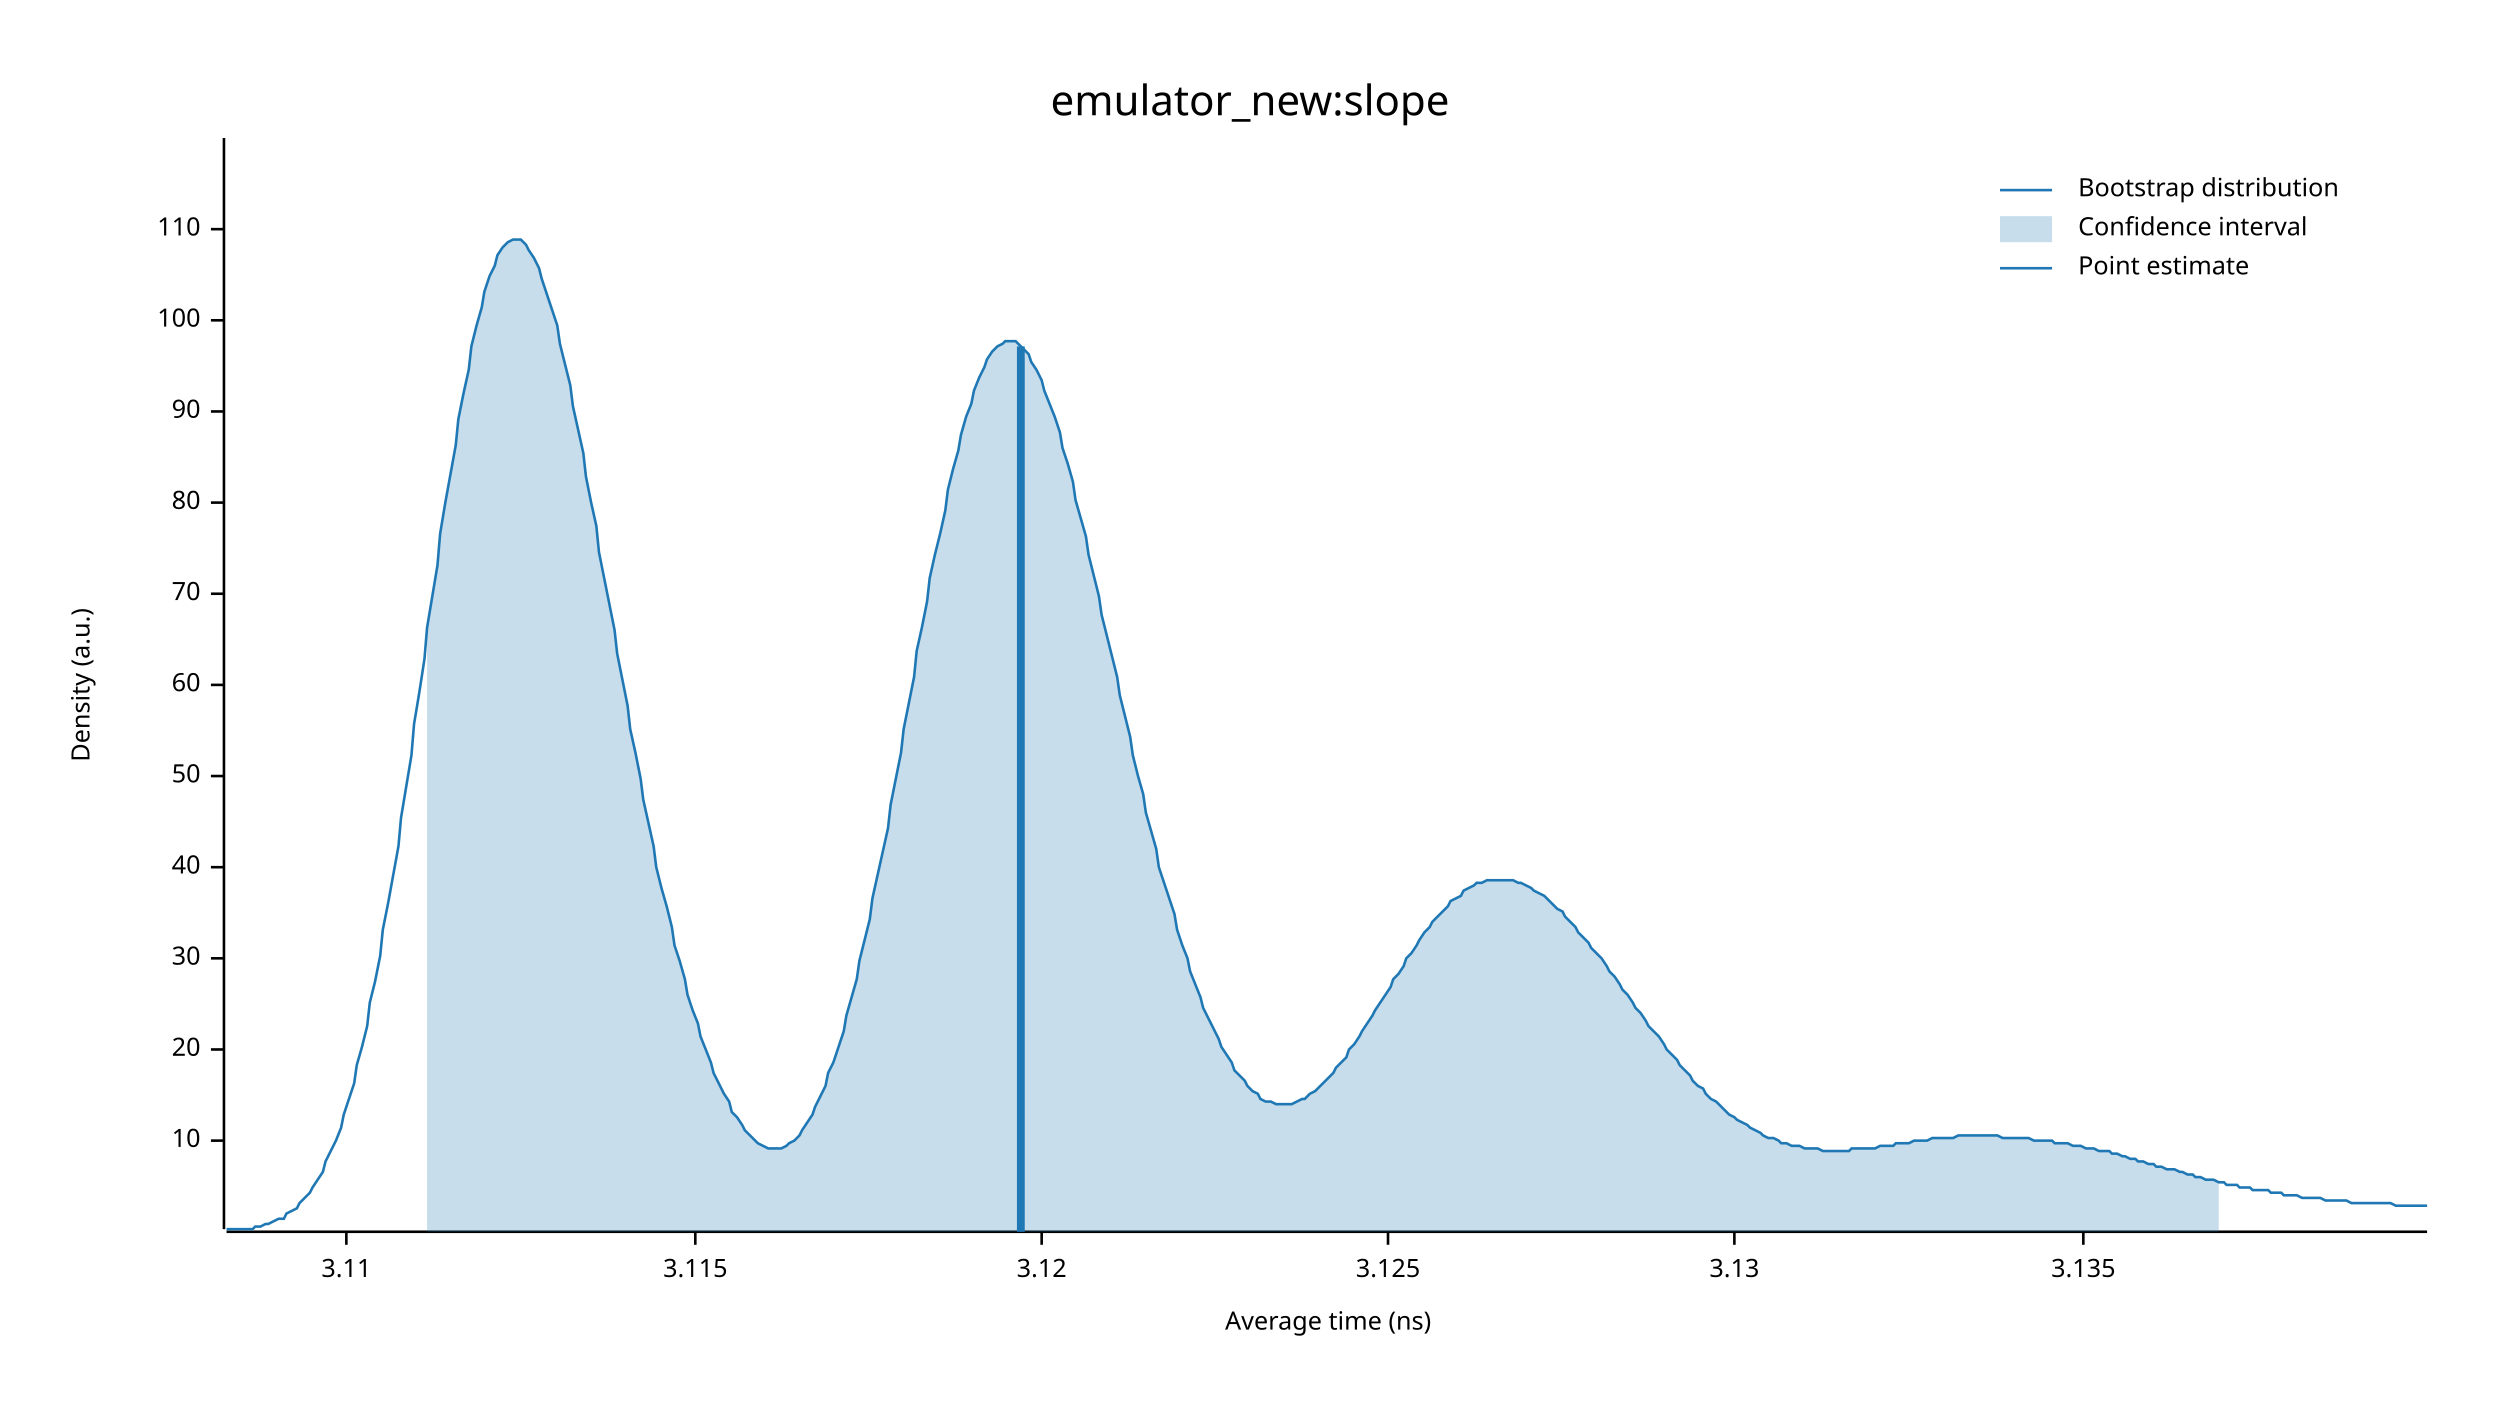
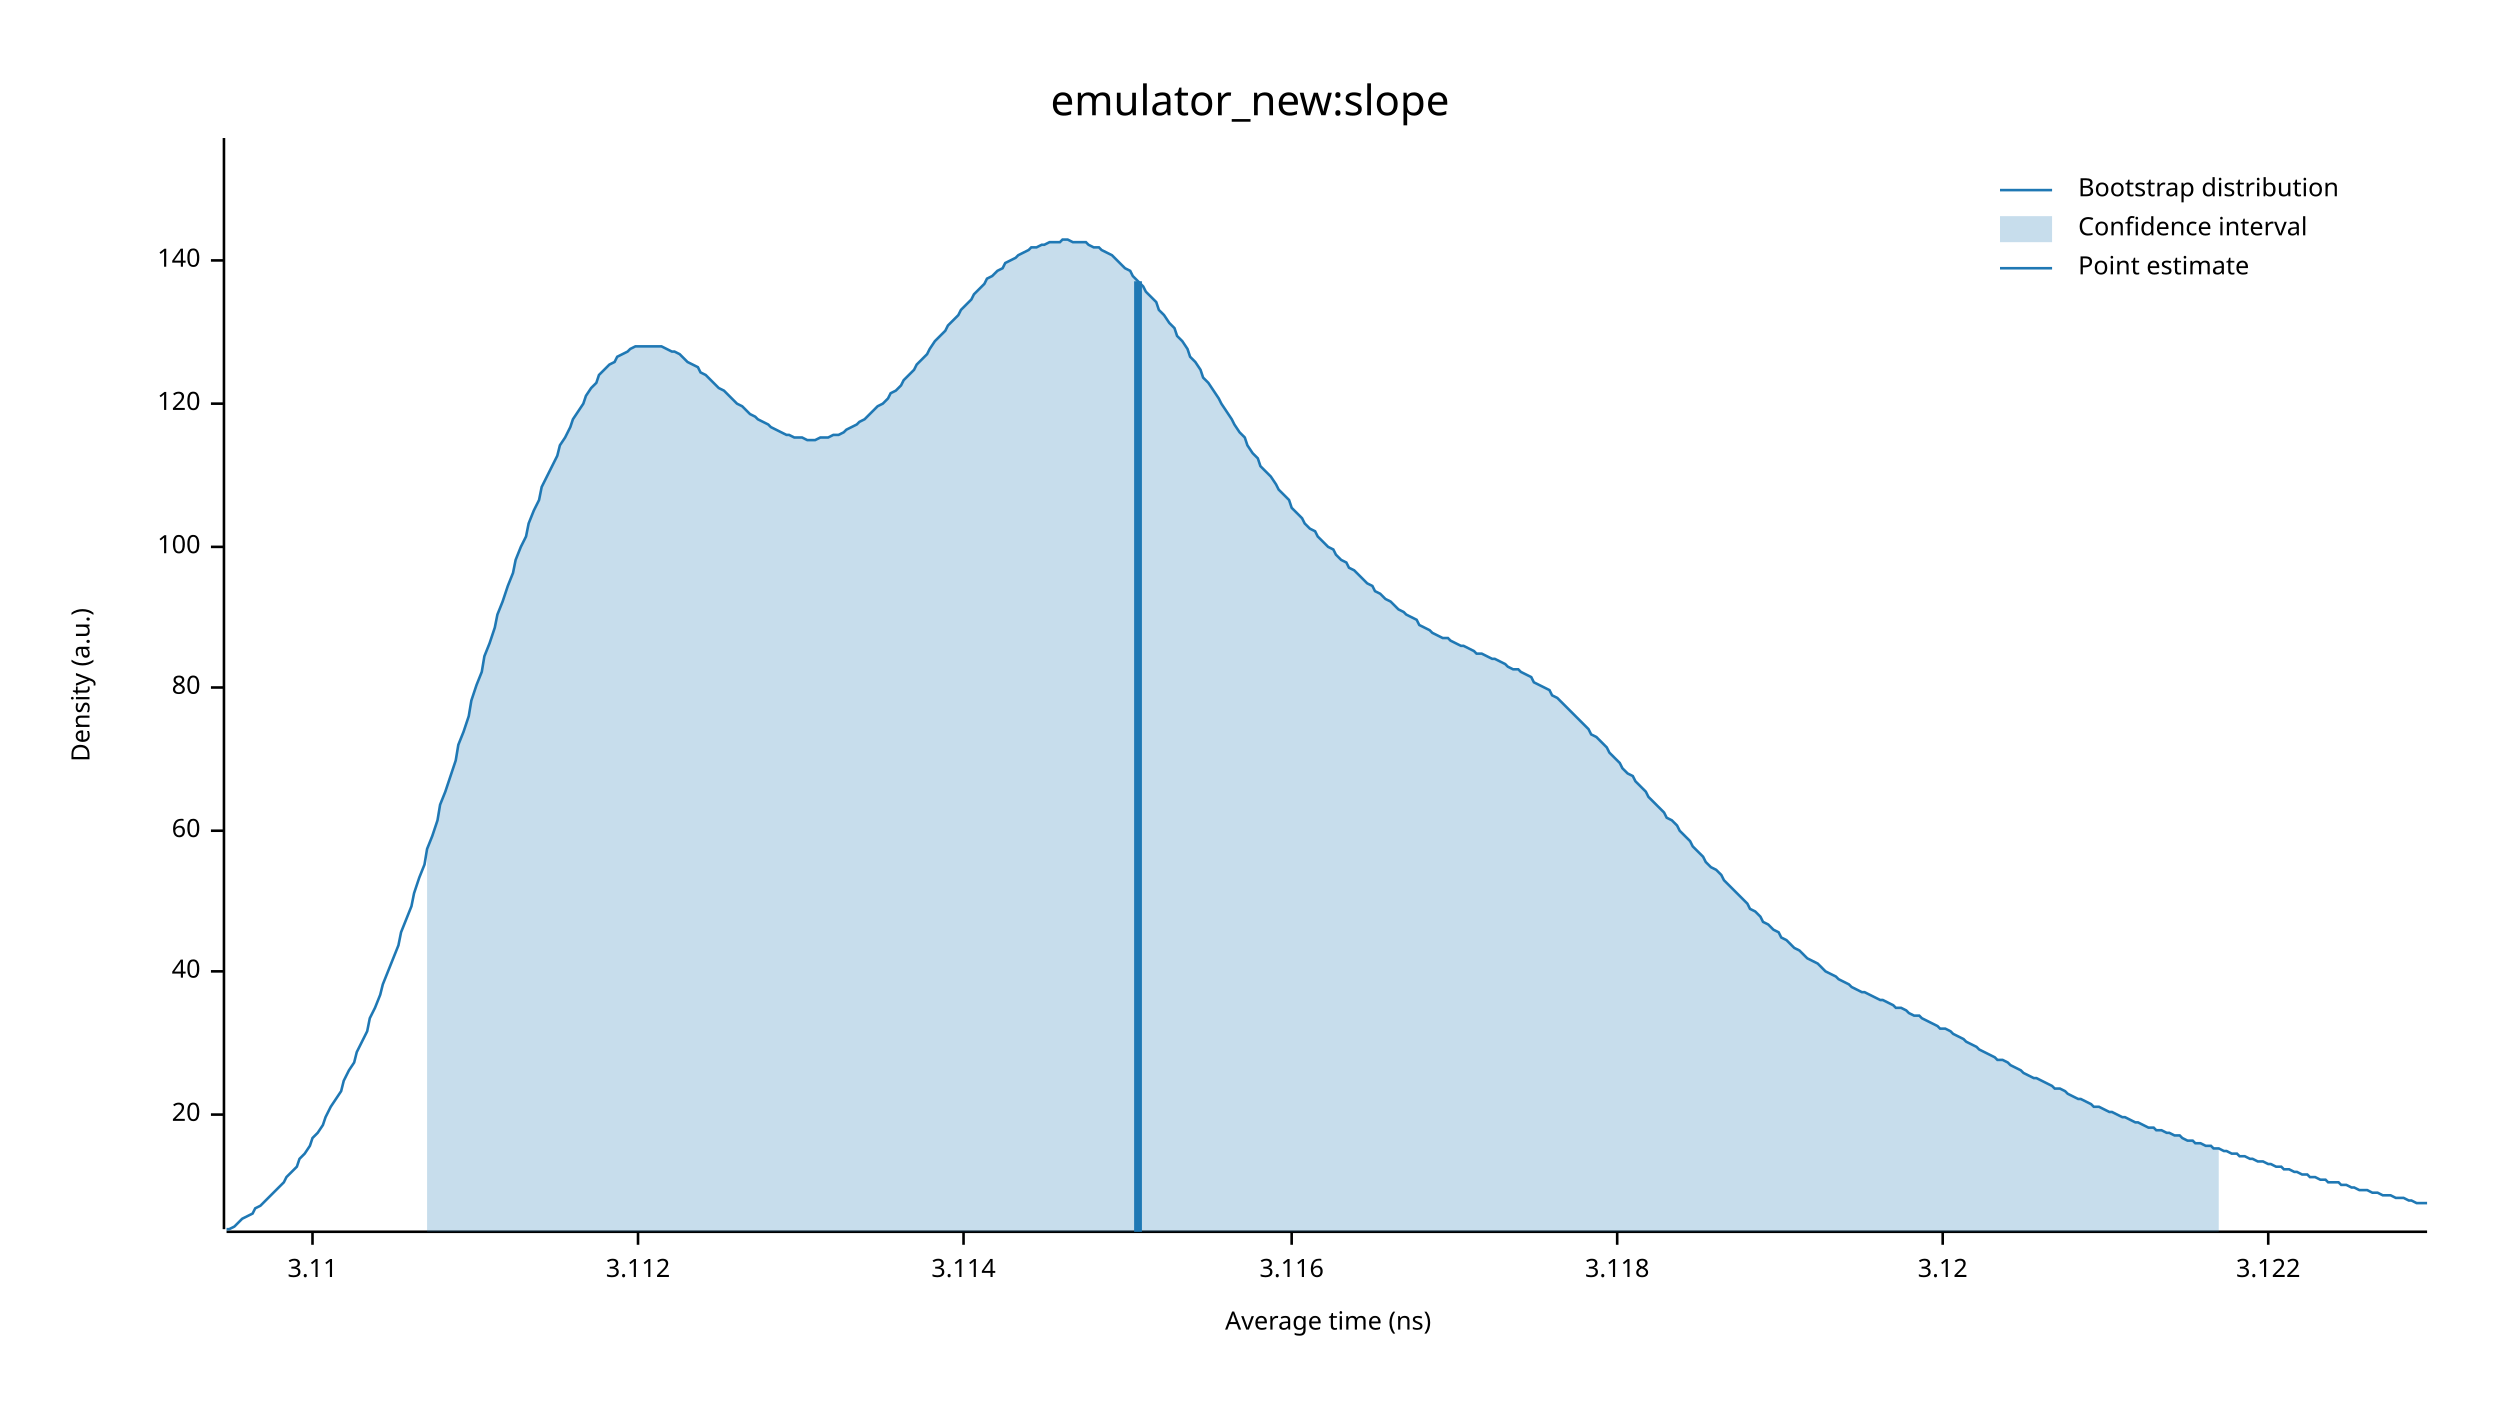
<svg xmlns="http://www.w3.org/2000/svg" width="960" height="540" viewBox="0 0 960 540">
  <text x="480" y="32" dy="0.76em" text-anchor="middle" font-family="sans-serif" font-size="16.129" opacity="1" fill="#000000">
emulator_new:slope
</text>
  <text x="27" y="263" dy="0.76em" text-anchor="middle" font-family="sans-serif" font-size="9.677" opacity="1" fill="#000000" transform="rotate(270, 27, 263)">
Density (a.u.)
</text>
  <text x="510" y="513" dy="-0.5ex" text-anchor="middle" font-family="sans-serif" font-size="9.677" opacity="1" fill="#000000">
Average time (ns)
</text>
  <polyline fill="none" opacity="1" stroke="#000000" stroke-width="1" points="86,53 86,472 " />
-   <text x="77" y="438" dy="0.5ex" text-anchor="end" font-family="sans-serif" font-size="9.677" opacity="1" fill="#000000">
- 10
- </text>
-   <polyline fill="none" opacity="1" stroke="#000000" stroke-width="1" points="81,438 86,438 " />
-   <text x="77" y="403" dy="0.5ex" text-anchor="end" font-family="sans-serif" font-size="9.677" opacity="1" fill="#000000">
+   <text x="77" y="428" dy="0.5ex" text-anchor="end" font-family="sans-serif" font-size="9.677" opacity="1" fill="#000000">
20
</text>
-   <polyline fill="none" opacity="1" stroke="#000000" stroke-width="1" points="81,403 86,403 " />
-   <text x="77" y="368" dy="0.5ex" text-anchor="end" font-family="sans-serif" font-size="9.677" opacity="1" fill="#000000">
- 30
- </text>
-   <polyline fill="none" opacity="1" stroke="#000000" stroke-width="1" points="81,368 86,368 " />
-   <text x="77" y="333" dy="0.5ex" text-anchor="end" font-family="sans-serif" font-size="9.677" opacity="1" fill="#000000">
+   <polyline fill="none" opacity="1" stroke="#000000" stroke-width="1" points="81,428 86,428 " />
+   <text x="77" y="373" dy="0.5ex" text-anchor="end" font-family="sans-serif" font-size="9.677" opacity="1" fill="#000000">
40
</text>
-   <polyline fill="none" opacity="1" stroke="#000000" stroke-width="1" points="81,333 86,333 " />
-   <text x="77" y="298" dy="0.5ex" text-anchor="end" font-family="sans-serif" font-size="9.677" opacity="1" fill="#000000">
- 50
- </text>
-   <polyline fill="none" opacity="1" stroke="#000000" stroke-width="1" points="81,298 86,298 " />
-   <text x="77" y="263" dy="0.5ex" text-anchor="end" font-family="sans-serif" font-size="9.677" opacity="1" fill="#000000">
+   <polyline fill="none" opacity="1" stroke="#000000" stroke-width="1" points="81,373 86,373 " />
+   <text x="77" y="319" dy="0.5ex" text-anchor="end" font-family="sans-serif" font-size="9.677" opacity="1" fill="#000000">
60
</text>
-   <polyline fill="none" opacity="1" stroke="#000000" stroke-width="1" points="81,263 86,263 " />
-   <text x="77" y="228" dy="0.5ex" text-anchor="end" font-family="sans-serif" font-size="9.677" opacity="1" fill="#000000">
- 70
- </text>
-   <polyline fill="none" opacity="1" stroke="#000000" stroke-width="1" points="81,228 86,228 " />
-   <text x="77" y="193" dy="0.5ex" text-anchor="end" font-family="sans-serif" font-size="9.677" opacity="1" fill="#000000">
+   <polyline fill="none" opacity="1" stroke="#000000" stroke-width="1" points="81,319 86,319 " />
+   <text x="77" y="264" dy="0.5ex" text-anchor="end" font-family="sans-serif" font-size="9.677" opacity="1" fill="#000000">
80
</text>
-   <polyline fill="none" opacity="1" stroke="#000000" stroke-width="1" points="81,193 86,193 " />
-   <text x="77" y="158" dy="0.5ex" text-anchor="end" font-family="sans-serif" font-size="9.677" opacity="1" fill="#000000">
- 90
- </text>
-   <polyline fill="none" opacity="1" stroke="#000000" stroke-width="1" points="81,158 86,158 " />
-   <text x="77" y="123" dy="0.5ex" text-anchor="end" font-family="sans-serif" font-size="9.677" opacity="1" fill="#000000">
+   <polyline fill="none" opacity="1" stroke="#000000" stroke-width="1" points="81,264 86,264 " />
+   <text x="77" y="210" dy="0.5ex" text-anchor="end" font-family="sans-serif" font-size="9.677" opacity="1" fill="#000000">
100
</text>
-   <polyline fill="none" opacity="1" stroke="#000000" stroke-width="1" points="81,123 86,123 " />
-   <text x="77" y="88" dy="0.5ex" text-anchor="end" font-family="sans-serif" font-size="9.677" opacity="1" fill="#000000">
- 110
+   <polyline fill="none" opacity="1" stroke="#000000" stroke-width="1" points="81,210 86,210 " />
+   <text x="77" y="155" dy="0.5ex" text-anchor="end" font-family="sans-serif" font-size="9.677" opacity="1" fill="#000000">
+ 120
</text>
-   <polyline fill="none" opacity="1" stroke="#000000" stroke-width="1" points="81,88 86,88 " />
+   <polyline fill="none" opacity="1" stroke="#000000" stroke-width="1" points="81,155 86,155 " />
+   <text x="77" y="100" dy="0.5ex" text-anchor="end" font-family="sans-serif" font-size="9.677" opacity="1" fill="#000000">
+ 140
+ </text>
+   <polyline fill="none" opacity="1" stroke="#000000" stroke-width="1" points="81,100 86,100 " />
  <polyline fill="none" opacity="1" stroke="#000000" stroke-width="1" points="87,473 932,473 " />
-   <text x="133" y="483" dy="0.76em" text-anchor="middle" font-family="sans-serif" font-size="9.677" opacity="1" fill="#000000">
+   <text x="120" y="483" dy="0.76em" text-anchor="middle" font-family="sans-serif" font-size="9.677" opacity="1" fill="#000000">
3.11
</text>
-   <polyline fill="none" opacity="1" stroke="#000000" stroke-width="1" points="133,473 133,478 " />
-   <text x="267" y="483" dy="0.76em" text-anchor="middle" font-family="sans-serif" font-size="9.677" opacity="1" fill="#000000">
- 3.115
+   <polyline fill="none" opacity="1" stroke="#000000" stroke-width="1" points="120,473 120,478 " />
+   <text x="245" y="483" dy="0.76em" text-anchor="middle" font-family="sans-serif" font-size="9.677" opacity="1" fill="#000000">
+ 3.112
</text>
-   <polyline fill="none" opacity="1" stroke="#000000" stroke-width="1" points="267,473 267,478 " />
-   <text x="400" y="483" dy="0.76em" text-anchor="middle" font-family="sans-serif" font-size="9.677" opacity="1" fill="#000000">
+   <polyline fill="none" opacity="1" stroke="#000000" stroke-width="1" points="245,473 245,478 " />
+   <text x="370" y="483" dy="0.76em" text-anchor="middle" font-family="sans-serif" font-size="9.677" opacity="1" fill="#000000">
+ 3.114
+ </text>
+   <polyline fill="none" opacity="1" stroke="#000000" stroke-width="1" points="370,473 370,478 " />
+   <text x="496" y="483" dy="0.76em" text-anchor="middle" font-family="sans-serif" font-size="9.677" opacity="1" fill="#000000">
+ 3.116
+ </text>
+   <polyline fill="none" opacity="1" stroke="#000000" stroke-width="1" points="496,473 496,478 " />
+   <text x="621" y="483" dy="0.76em" text-anchor="middle" font-family="sans-serif" font-size="9.677" opacity="1" fill="#000000">
+ 3.118
+ </text>
+   <polyline fill="none" opacity="1" stroke="#000000" stroke-width="1" points="621,473 621,478 " />
+   <text x="746" y="483" dy="0.76em" text-anchor="middle" font-family="sans-serif" font-size="9.677" opacity="1" fill="#000000">
3.12
</text>
-   <polyline fill="none" opacity="1" stroke="#000000" stroke-width="1" points="400,473 400,478 " />
-   <text x="533" y="483" dy="0.76em" text-anchor="middle" font-family="sans-serif" font-size="9.677" opacity="1" fill="#000000">
- 3.125
+   <polyline fill="none" opacity="1" stroke="#000000" stroke-width="1" points="746,473 746,478 " />
+   <text x="871" y="483" dy="0.76em" text-anchor="middle" font-family="sans-serif" font-size="9.677" opacity="1" fill="#000000">
+ 3.122
</text>
-   <polyline fill="none" opacity="1" stroke="#000000" stroke-width="1" points="533,473 533,478 " />
-   <text x="666" y="483" dy="0.76em" text-anchor="middle" font-family="sans-serif" font-size="9.677" opacity="1" fill="#000000">
- 3.13
- </text>
-   <polyline fill="none" opacity="1" stroke="#000000" stroke-width="1" points="666,473 666,478 " />
-   <text x="800" y="483" dy="0.76em" text-anchor="middle" font-family="sans-serif" font-size="9.677" opacity="1" fill="#000000">
- 3.135
- </text>
-   <polyline fill="none" opacity="1" stroke="#000000" stroke-width="1" points="800,473 800,478 " />
-   <polyline fill="none" opacity="1" stroke="#1F78B4" stroke-width="1" points="87,472 88,472 90,472 92,472 93,472 95,472 97,472 98,471 100,471 102,470 103,470 105,469 107,468 109,468 110,466 112,465 114,464 115,462 117,460 119,458 120,456 122,453 124,450 125,446 127,442 129,438 131,433 132,428 134,422 136,416 137,409 139,402 141,394 142,385 144,377 146,367 147,357 149,347 151,336 153,325 154,314 156,302 158,290 159,278 161,266 163,253 164,241 166,229 168,217 169,205 171,193 173,182 175,171 176,161 178,151 180,142 181,133 183,125 185,118 186,112 188,106 190,102 191,98 193,95 195,93 197,92 198,92 200,92 202,94 203,96 205,99 207,103 208,107 210,113 212,119 214,125 215,132 217,140 219,148 220,156 222,165 224,174 225,183 227,193 229,202 230,212 232,222 234,232 236,242 237,251 239,261 241,271 242,280 244,289 246,299 247,307 249,316 251,325 252,333 254,341 256,348 258,356 259,363 261,369 263,376 264,382 266,388 268,393 269,398 271,403 273,408 274,412 276,416 278,420 280,423 281,427 283,429 285,432 286,434 288,436 290,438 291,439 293,440 295,441 296,441 298,441 300,441 302,440 303,439 305,438 307,436 308,434 310,431 312,428 313,425 315,421 317,417 318,412 320,408 322,402 324,396 325,390 327,383 329,376 330,369 332,361 334,353 335,345 337,336 339,327 341,318 342,309 344,299 346,289 347,280 349,270 351,260 352,250 354,241 356,231 357,222 359,213 361,205 363,196 364,188 366,180 368,173 369,167 371,160 373,155 374,150 376,145 378,141 379,138 381,135 383,133 385,132 386,131 388,131 390,131 391,132 393,134 395,136 396,139 398,142 400,146 401,150 403,155 405,160 407,166 408,172 410,178 412,185 413,192 415,199 417,206 418,213 420,221 422,229 423,236 425,244 427,252 429,260 430,267 432,275 434,283 435,290 437,298 439,305 440,312 442,319 444,326 445,333 447,339 449,345 451,351 452,357 454,363 456,368 457,373 459,378 461,383 462,387 464,391 466,395 468,399 469,402 471,405 473,408 474,411 476,413 478,415 479,417 481,419 483,420 484,422 486,423 488,423 490,424 491,424 493,424 495,424 496,424 498,423 500,422 501,422 503,420 505,419 506,418 508,416 510,414 512,412 513,410 515,408 517,406 518,403 520,401 522,398 523,396 525,393 527,390 528,388 530,385 532,382 534,379 535,376 537,374 539,371 540,368 542,366 544,363 545,361 547,358 549,356 550,354 552,352 554,350 556,348 557,346 559,345 561,344 562,342 564,341 566,340 567,339 569,339 571,338 573,338 574,338 576,338 578,338 579,338 581,338 583,339 584,339 586,340 588,341 589,342 591,343 593,344 595,346 596,347 598,349 600,350 601,352 603,354 605,356 606,358 608,360 610,362 611,364 613,366 615,368 617,371 618,373 620,375 622,378 623,380 625,382 627,385 628,387 630,389 632,392 633,394 635,396 637,398 639,401 640,403 642,405 644,407 645,409 647,411 649,413 650,415 652,417 654,418 655,420 657,422 659,423 661,425 662,426 664,428 666,429 667,430 669,431 671,432 672,433 674,434 676,435 677,436 679,437 681,437 683,438 684,439 686,439 688,440 689,440 691,440 693,441 694,441 696,441 698,441 700,442 701,442 703,442 705,442 706,442 708,442 710,442 711,441 713,441 715,441 716,441 718,441 720,441 722,440 723,440 725,440 727,440 728,439 730,439 732,439 733,439 735,438 737,438 738,438 740,438 742,437 744,437 745,437 747,437 749,437 750,437 752,436 754,436 755,436 757,436 759,436 760,436 762,436 764,436 766,436 767,436 769,437 771,437 772,437 774,437 776,437 777,437 779,437 781,438 782,438 784,438 786,438 788,438 789,439 791,439 793,439 794,439 796,440 798,440 799,440 801,441 803,441 804,441 806,442 808,442 810,442 811,443 813,443 815,444 816,444 818,445 820,445 821,446 823,446 825,447 827,447 828,448 830,448 832,449 833,449 835,449 837,450 838,450 840,451 842,451 843,452 845,452 847,453 849,453 850,453 852,454 854,454 855,455 857,455 859,455 860,456 862,456 864,456 865,457 867,457 869,457 871,457 872,458 874,458 876,458 877,459 879,459 881,459 882,459 884,460 886,460 887,460 889,460 891,460 893,461 894,461 896,461 898,461 899,461 901,461 903,462 904,462 906,462 908,462 909,462 911,462 913,462 915,462 916,462 918,462 920,463 921,463 923,463 925,463 926,463 928,463 930,463 932,463 " />
-   <polygon opacity="0.25" fill="#1F78B4" points="164,241 166,229 168,217 169,205 171,193 173,182 175,171 176,161 178,151 180,142 181,133 183,125 185,118 186,112 188,106 190,102 191,98 193,95 195,93 197,92 198,92 200,92 202,94 203,96 205,99 207,103 208,107 210,113 212,119 214,125 215,132 217,140 219,148 220,156 222,165 224,174 225,183 227,193 229,202 230,212 232,222 234,232 236,242 237,251 239,261 241,271 242,280 244,289 246,299 247,307 249,316 251,325 252,333 254,341 256,348 258,356 259,363 261,369 263,376 264,382 266,388 268,393 269,398 271,403 273,408 274,412 276,416 278,420 280,423 281,427 283,429 285,432 286,434 288,436 290,438 291,439 293,440 295,441 296,441 298,441 300,441 302,440 303,439 305,438 307,436 308,434 310,431 312,428 313,425 315,421 317,417 318,412 320,408 322,402 324,396 325,390 327,383 329,376 330,369 332,361 334,353 335,345 337,336 339,327 341,318 342,309 344,299 346,289 347,280 349,270 351,260 352,250 354,241 356,231 357,222 359,213 361,205 363,196 364,188 366,180 368,173 369,167 371,160 373,155 374,150 376,145 378,141 379,138 381,135 383,133 385,132 386,131 388,131 390,131 391,132 393,134 395,136 396,139 398,142 400,146 401,150 403,155 405,160 407,166 408,172 410,178 412,185 413,192 415,199 417,206 418,213 420,221 422,229 423,236 425,244 427,252 429,260 430,267 432,275 434,283 435,290 437,298 439,305 440,312 442,319 444,326 445,333 447,339 449,345 451,351 452,357 454,363 456,368 457,373 459,378 461,383 462,387 464,391 466,395 468,399 469,402 471,405 473,408 474,411 476,413 478,415 479,417 481,419 483,420 484,422 486,423 488,423 490,424 491,424 493,424 495,424 496,424 498,423 500,422 501,422 503,420 505,419 506,418 508,416 510,414 512,412 513,410 515,408 517,406 518,403 520,401 522,398 523,396 525,393 527,390 528,388 530,385 532,382 534,379 535,376 537,374 539,371 540,368 542,366 544,363 545,361 547,358 549,356 550,354 552,352 554,350 556,348 557,346 559,345 561,344 562,342 564,341 566,340 567,339 569,339 571,338 573,338 574,338 576,338 578,338 579,338 581,338 583,339 584,339 586,340 588,341 589,342 591,343 593,344 595,346 596,347 598,349 600,350 601,352 603,354 605,356 606,358 608,360 610,362 611,364 613,366 615,368 617,371 618,373 620,375 622,378 623,380 625,382 627,385 628,387 630,389 632,392 633,394 635,396 637,398 639,401 640,403 642,405 644,407 645,409 647,411 649,413 650,415 652,417 654,418 655,420 657,422 659,423 661,425 662,426 664,428 666,429 667,430 669,431 671,432 672,433 674,434 676,435 677,436 679,437 681,437 683,438 684,439 686,439 688,440 689,440 691,440 693,441 694,441 696,441 698,441 700,442 701,442 703,442 705,442 706,442 708,442 710,442 711,441 713,441 715,441 716,441 718,441 720,441 722,440 723,440 725,440 727,440 728,439 730,439 732,439 733,439 735,438 737,438 738,438 740,438 742,437 744,437 745,437 747,437 749,437 750,437 752,436 754,436 755,436 757,436 759,436 760,436 762,436 764,436 766,436 767,436 769,437 771,437 772,437 774,437 776,437 777,437 779,437 781,438 782,438 784,438 786,438 788,438 789,439 791,439 793,439 794,439 796,440 798,440 799,440 801,441 803,441 804,441 806,442 808,442 810,442 811,443 813,443 815,444 816,444 818,445 820,445 821,446 823,446 825,447 827,447 828,448 830,448 832,449 833,449 835,449 837,450 838,450 840,451 842,451 843,452 845,452 847,453 849,453 850,453 852,454 852,473 164,473 " />
-   <polyline fill="none" opacity="1" stroke="#1F78B4" stroke-width="3" points="392,473 392,133 " />
+   <polyline fill="none" opacity="1" stroke="#000000" stroke-width="1" points="871,473 871,478 " />
+   <polyline fill="none" opacity="1" stroke="#1F78B4" stroke-width="1" points="87,472 88,472 90,471 92,469 93,468 95,467 97,466 98,464 100,463 102,461 103,460 105,458 107,456 109,454 110,452 112,450 114,448 115,445 117,443 119,440 120,437 122,435 124,432 125,429 127,425 129,422 131,419 132,415 134,411 136,408 137,404 139,400 141,396 142,391 144,387 146,382 147,378 149,373 151,368 153,363 154,358 156,353 158,348 159,343 161,337 163,332 164,326 166,321 168,315 169,309 171,304 173,298 175,292 176,286 178,281 180,275 181,269 183,263 185,258 186,252 188,247 190,241 191,236 193,231 195,225 197,220 198,215 200,210 202,206 203,201 205,196 207,192 208,187 210,183 212,179 214,175 215,171 217,168 219,164 220,161 222,158 224,155 225,152 227,149 229,147 230,144 232,142 234,140 236,139 237,137 239,136 241,135 242,134 244,133 246,133 247,133 249,133 251,133 252,133 254,133 256,134 258,135 259,135 261,136 263,138 264,139 266,140 268,141 269,143 271,144 273,146 274,147 276,149 278,150 280,152 281,153 283,155 285,156 286,157 288,159 290,160 291,161 293,162 295,163 296,164 298,165 300,166 302,167 303,167 305,168 307,168 308,168 310,169 312,169 313,169 315,168 317,168 318,168 320,167 322,167 324,166 325,165 327,164 329,163 330,162 332,161 334,159 335,158 337,156 339,155 341,153 342,151 344,150 346,148 347,146 349,144 351,142 352,140 354,138 356,136 357,134 359,131 361,129 363,127 364,125 366,123 368,121 369,119 371,117 373,115 374,113 376,111 378,109 379,107 381,106 383,104 385,103 386,101 388,100 390,99 391,98 393,97 395,96 396,95 398,95 400,94 401,94 403,93 405,93 407,93 408,92 410,92 412,93 413,93 415,93 417,93 418,94 420,95 422,95 423,96 425,97 427,98 429,100 430,101 432,103 434,104 435,106 437,108 439,110 440,112 442,114 444,116 445,119 447,121 449,124 451,126 452,129 454,131 456,134 457,137 459,139 461,142 462,145 464,147 466,150 468,153 469,155 471,158 473,161 474,163 476,166 478,168 479,171 481,174 483,176 484,179 486,181 488,183 490,186 491,188 493,190 495,192 496,195 498,197 500,199 501,201 503,203 505,204 506,206 508,208 510,210 512,211 513,213 515,215 517,216 518,218 520,219 522,221 523,222 525,224 527,225 528,227 530,228 532,230 534,231 535,232 537,234 539,235 540,236 542,237 544,238 545,240 547,241 549,242 550,243 552,244 554,245 556,245 557,246 559,247 561,248 562,248 564,249 566,250 567,251 569,251 571,252 573,253 574,253 576,254 578,255 579,256 581,257 583,257 584,258 586,259 588,260 589,262 591,263 593,264 595,265 596,267 598,268 600,270 601,271 603,273 605,275 606,276 608,278 610,280 611,282 613,283 615,285 617,287 618,289 620,291 622,293 623,295 625,297 627,298 628,300 630,302 632,304 633,306 635,308 637,310 639,312 640,314 642,315 644,317 645,319 647,321 649,323 650,325 652,327 654,329 655,331 657,333 659,334 661,336 662,338 664,340 666,342 667,343 669,345 671,347 672,349 674,350 676,352 677,354 679,355 681,357 683,358 684,360 686,361 688,363 689,364 691,365 693,367 694,368 696,369 698,370 700,372 701,373 703,374 705,375 706,376 708,377 710,378 711,379 713,380 715,381 716,381 718,382 720,383 722,384 723,384 725,385 727,386 728,387 730,387 732,388 733,389 735,390 737,390 738,391 740,392 742,393 744,394 745,395 747,395 749,396 750,397 752,398 754,399 755,400 757,401 759,402 760,403 762,404 764,405 766,406 767,407 769,407 771,408 772,409 774,410 776,411 777,412 779,413 781,414 782,414 784,415 786,416 788,417 789,418 791,418 793,419 794,420 796,421 798,422 799,422 801,423 803,424 804,425 806,425 808,426 810,427 811,427 813,428 815,429 816,429 818,430 820,431 821,431 823,432 825,433 827,433 828,434 830,434 832,435 833,435 835,436 837,436 838,437 840,438 842,438 843,439 845,439 847,440 849,440 850,441 852,441 854,442 855,442 857,443 859,443 860,444 862,444 864,445 865,445 867,446 869,446 871,447 872,447 874,448 876,448 877,449 879,449 881,450 882,450 884,451 886,451 887,452 889,452 891,453 893,453 894,454 896,454 898,454 899,455 901,455 903,456 904,456 906,457 908,457 909,457 911,458 913,458 915,459 916,459 918,459 920,460 921,460 923,460 925,461 926,461 928,462 930,462 932,462 " />
+   <polygon opacity="0.25" fill="#1F78B4" points="164,326 166,321 168,315 169,309 171,304 173,298 175,292 176,286 178,281 180,275 181,269 183,263 185,258 186,252 188,247 190,241 191,236 193,231 195,225 197,220 198,215 200,210 202,206 203,201 205,196 207,192 208,187 210,183 212,179 214,175 215,171 217,168 219,164 220,161 222,158 224,155 225,152 227,149 229,147 230,144 232,142 234,140 236,139 237,137 239,136 241,135 242,134 244,133 246,133 247,133 249,133 251,133 252,133 254,133 256,134 258,135 259,135 261,136 263,138 264,139 266,140 268,141 269,143 271,144 273,146 274,147 276,149 278,150 280,152 281,153 283,155 285,156 286,157 288,159 290,160 291,161 293,162 295,163 296,164 298,165 300,166 302,167 303,167 305,168 307,168 308,168 310,169 312,169 313,169 315,168 317,168 318,168 320,167 322,167 324,166 325,165 327,164 329,163 330,162 332,161 334,159 335,158 337,156 339,155 341,153 342,151 344,150 346,148 347,146 349,144 351,142 352,140 354,138 356,136 357,134 359,131 361,129 363,127 364,125 366,123 368,121 369,119 371,117 373,115 374,113 376,111 378,109 379,107 381,106 383,104 385,103 386,101 388,100 390,99 391,98 393,97 395,96 396,95 398,95 400,94 401,94 403,93 405,93 407,93 408,92 410,92 412,93 413,93 415,93 417,93 418,94 420,95 422,95 423,96 425,97 427,98 429,100 430,101 432,103 434,104 435,106 437,108 439,110 440,112 442,114 444,116 445,119 447,121 449,124 451,126 452,129 454,131 456,134 457,137 459,139 461,142 462,145 464,147 466,150 468,153 469,155 471,158 473,161 474,163 476,166 478,168 479,171 481,174 483,176 484,179 486,181 488,183 490,186 491,188 493,190 495,192 496,195 498,197 500,199 501,201 503,203 505,204 506,206 508,208 510,210 512,211 513,213 515,215 517,216 518,218 520,219 522,221 523,222 525,224 527,225 528,227 530,228 532,230 534,231 535,232 537,234 539,235 540,236 542,237 544,238 545,240 547,241 549,242 550,243 552,244 554,245 556,245 557,246 559,247 561,248 562,248 564,249 566,250 567,251 569,251 571,252 573,253 574,253 576,254 578,255 579,256 581,257 583,257 584,258 586,259 588,260 589,262 591,263 593,264 595,265 596,267 598,268 600,270 601,271 603,273 605,275 606,276 608,278 610,280 611,282 613,283 615,285 617,287 618,289 620,291 622,293 623,295 625,297 627,298 628,300 630,302 632,304 633,306 635,308 637,310 639,312 640,314 642,315 644,317 645,319 647,321 649,323 650,325 652,327 654,329 655,331 657,333 659,334 661,336 662,338 664,340 666,342 667,343 669,345 671,347 672,349 674,350 676,352 677,354 679,355 681,357 683,358 684,360 686,361 688,363 689,364 691,365 693,367 694,368 696,369 698,370 700,372 701,373 703,374 705,375 706,376 708,377 710,378 711,379 713,380 715,381 716,381 718,382 720,383 722,384 723,384 725,385 727,386 728,387 730,387 732,388 733,389 735,390 737,390 738,391 740,392 742,393 744,394 745,395 747,395 749,396 750,397 752,398 754,399 755,400 757,401 759,402 760,403 762,404 764,405 766,406 767,407 769,407 771,408 772,409 774,410 776,411 777,412 779,413 781,414 782,414 784,415 786,416 788,417 789,418 791,418 793,419 794,420 796,421 798,422 799,422 801,423 803,424 804,425 806,425 808,426 810,427 811,427 813,428 815,429 816,429 818,430 820,431 821,431 823,432 825,433 827,433 828,434 830,434 832,435 833,435 835,436 837,436 838,437 840,438 842,438 843,439 845,439 847,440 849,440 850,441 852,441 852,473 164,473 " />
+   <polyline fill="none" opacity="1" stroke="#1F78B4" stroke-width="3" points="437,473 437,108 " />
  <text x="798" y="68" dy="0.76em" text-anchor="start" font-family="sans-serif" font-size="9.677" opacity="1" fill="#000000">
Bootstrap distribution
</text>
  <text x="798" y="83" dy="0.76em" text-anchor="start" font-family="sans-serif" font-size="9.677" opacity="1" fill="#000000">
Confidence interval
</text>
  <text x="798" y="98" dy="0.76em" text-anchor="start" font-family="sans-serif" font-size="9.677" opacity="1" fill="#000000">
Point estimate
</text>
  <polyline fill="none" opacity="1" stroke="#1F78B4" stroke-width="1" points="768,73 788,73 " />
  <rect x="768" y="83" width="20" height="10" opacity="0.25" fill="#1F78B4" stroke="none" />
  <polyline fill="none" opacity="1" stroke="#1F78B4" stroke-width="1" points="768,103 788,103 " />
</svg>
